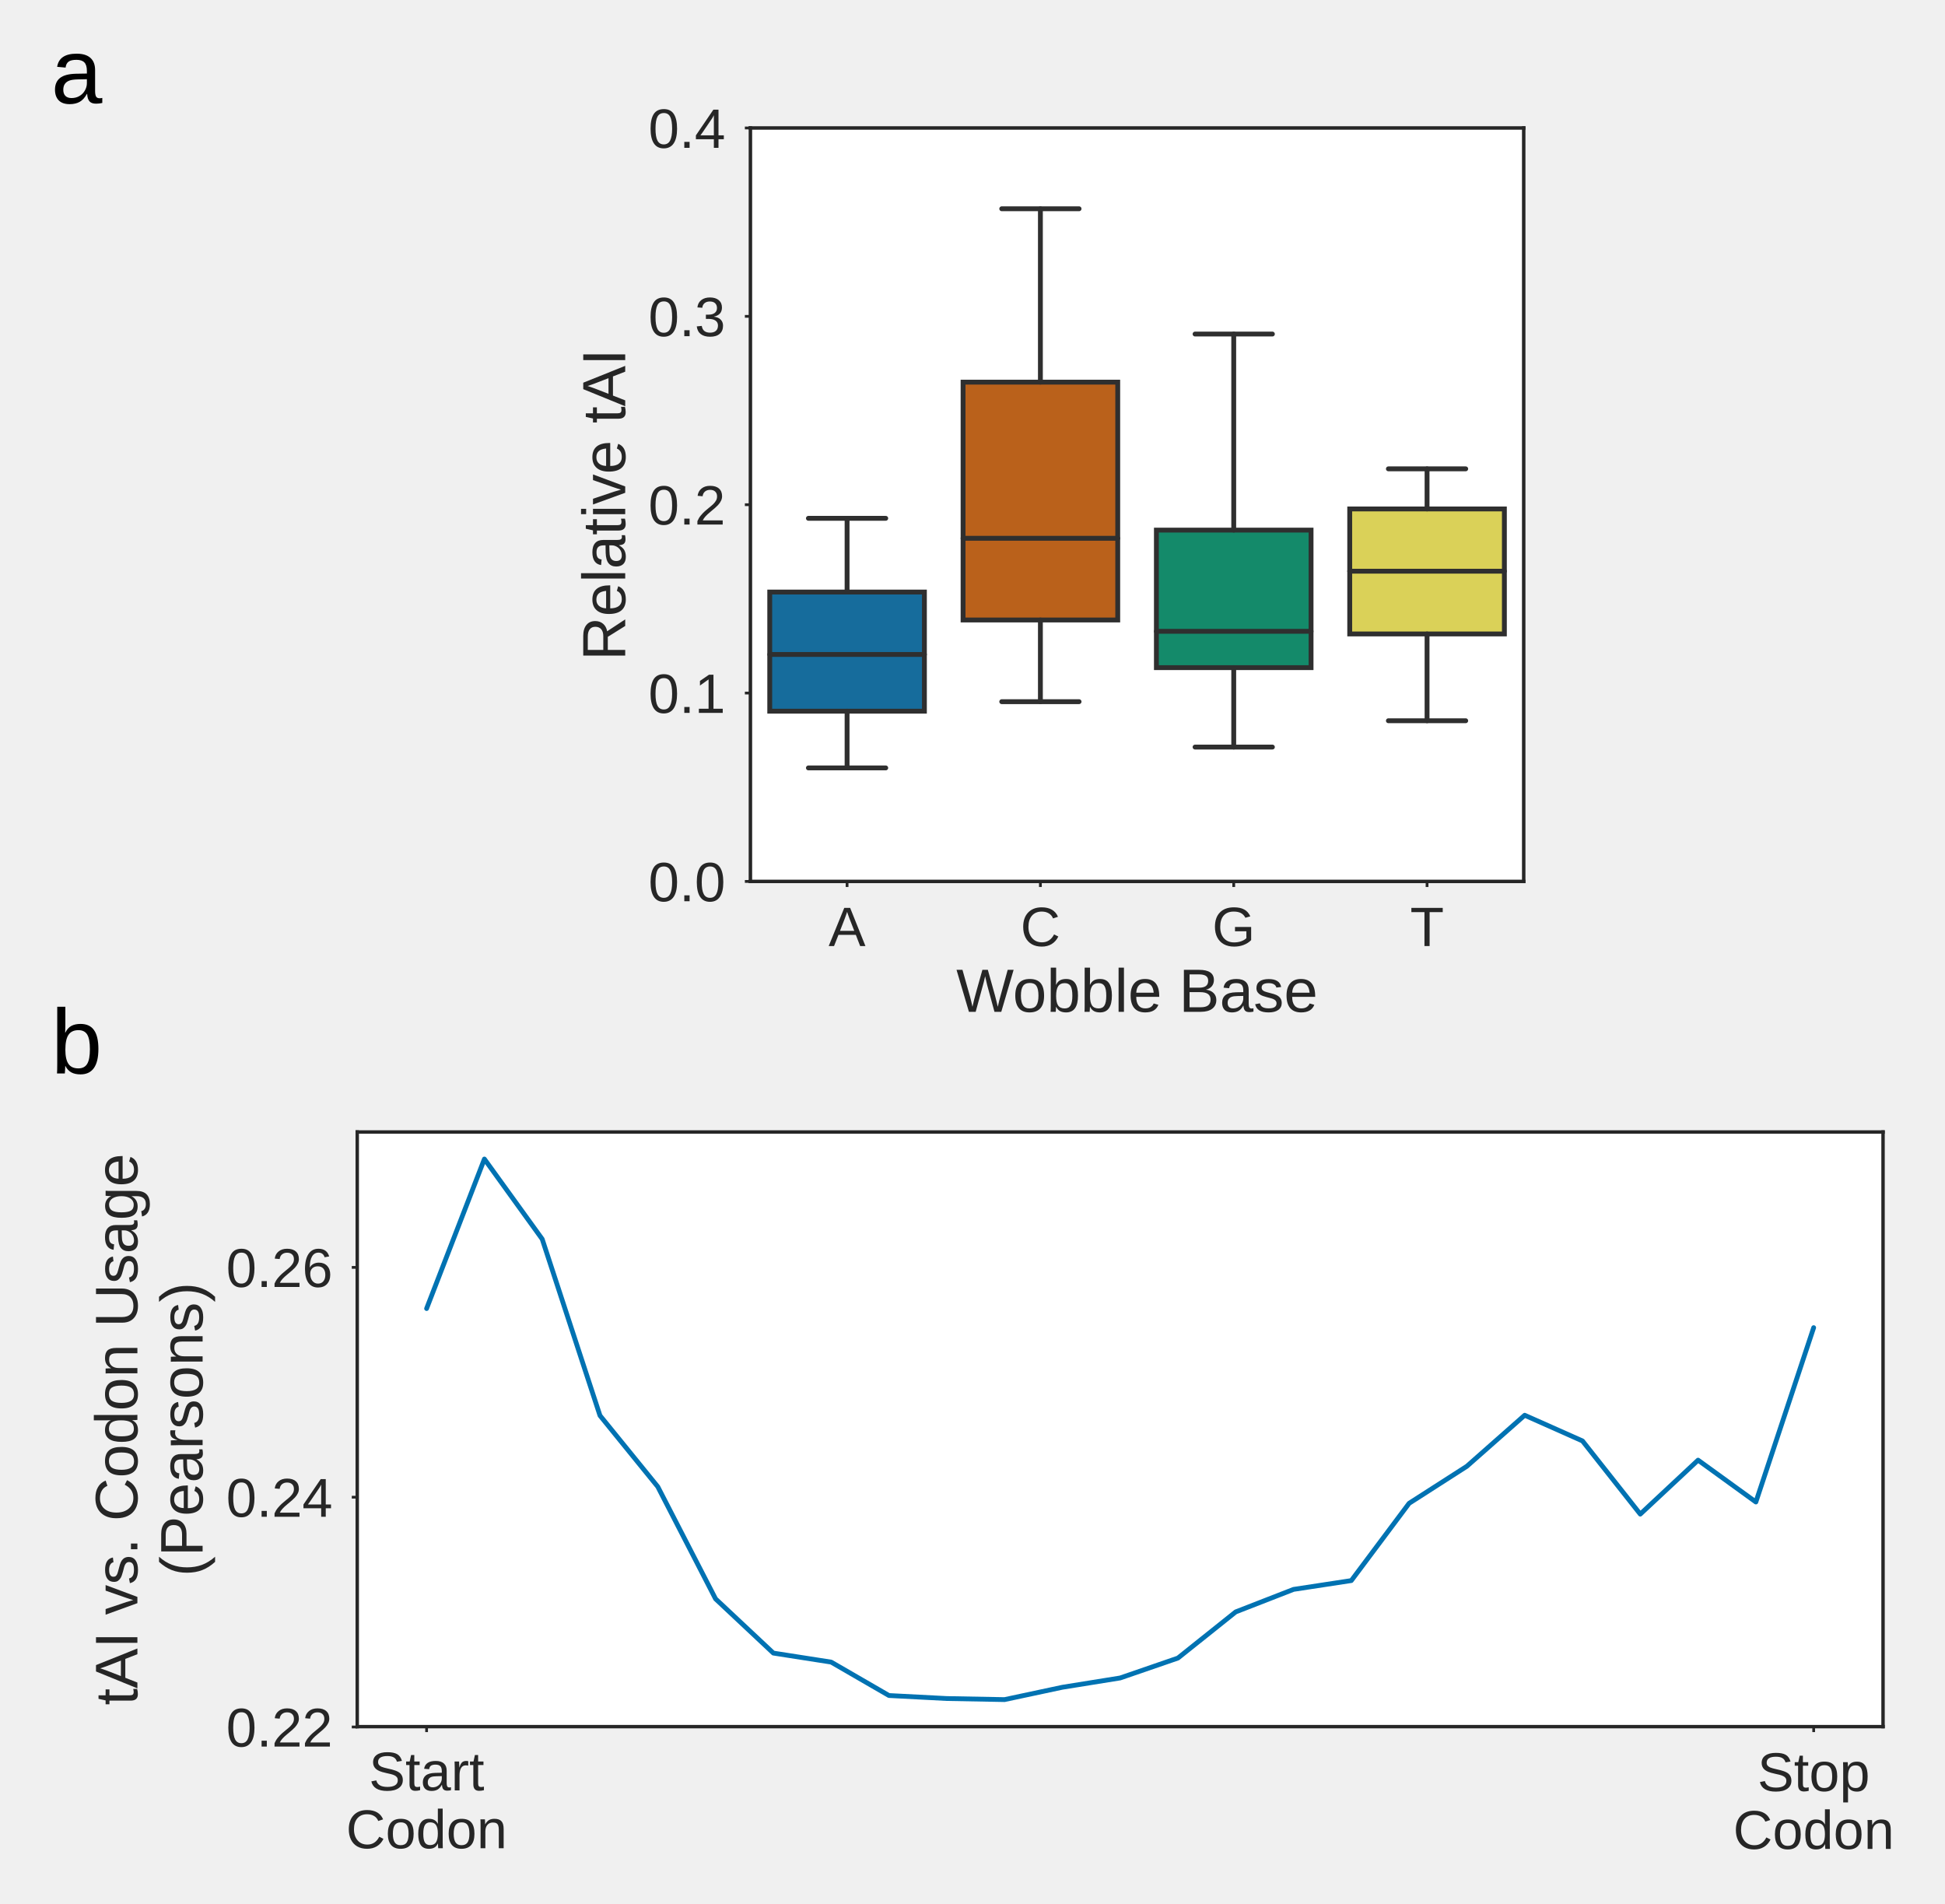
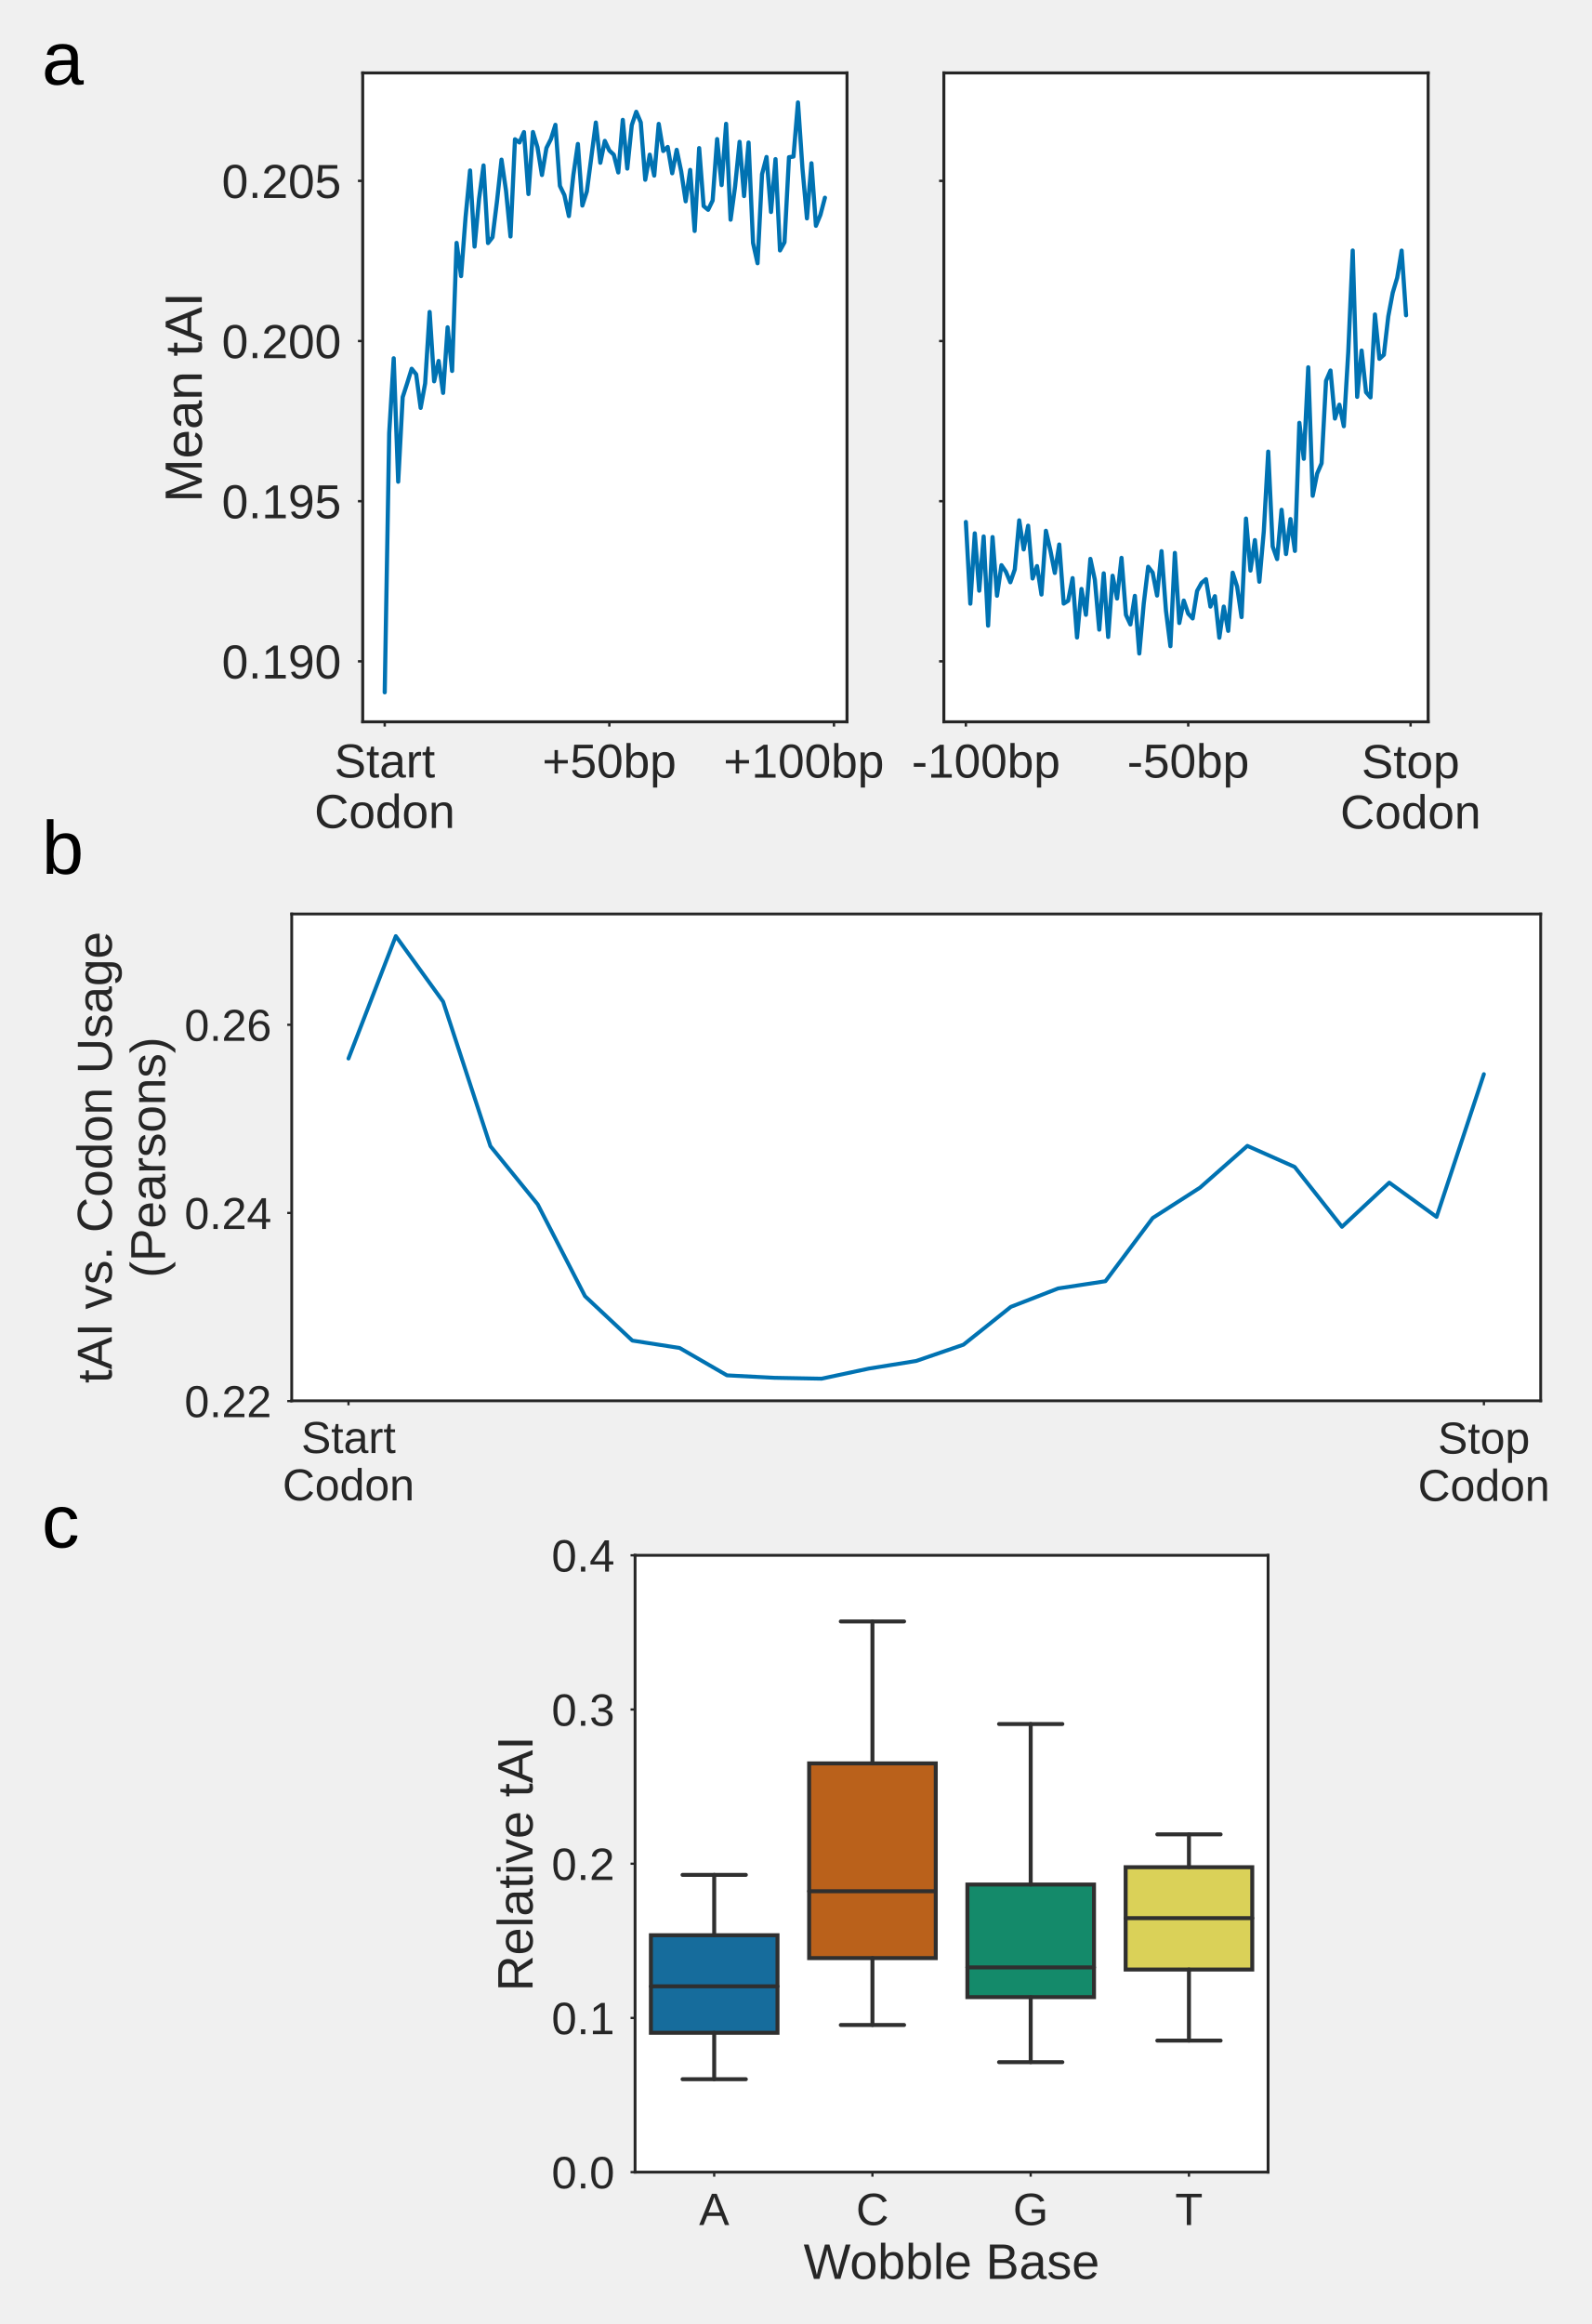
- <svg xmlns="http://www.w3.org/2000/svg" xmlns:xlink="http://www.w3.org/1999/xlink" width="178.803mm" height="175.01mm" viewBox="0 0 633.554 620.115" id="svg2" version="1.1">
+ <svg xmlns="http://www.w3.org/2000/svg" xmlns:xlink="http://www.w3.org/1999/xlink" width="178.723mm" height="260.932mm" viewBox="0 0 633.272 924.562" id="svg2" version="1.1">
  <defs id="defs4" style="stroke-linecap:butt;stroke-linejoin:round">
    <style id="style4484" type="text/css">
*{stroke-linecap:butt;stroke-linejoin:round;}
  </style>
    <style id="style4642" type="text/css">
*{stroke-linecap:butt;stroke-linejoin:round;}
  </style>
+     <style id="style5395" type="text/css">
+ *{stroke-linecap:butt;stroke-linejoin:round;}
+   </style>
  </defs>
  <g id="layer1" transform="translate(-38.63482,-28.32047)">
-     <g id="figure_1" transform="matrix(0.890691,0,0,0.890691,74.83899,366.2222)" style="stroke-linecap:butt;stroke-linejoin:round">
+     <g id="figure_1" transform="matrix(0.890691,0,0,0.890691,74.55685,361.1501)" style="stroke-linecap:butt;stroke-linejoin:round">
      <g id="axes_1" style="stroke-linecap:butt;stroke-linejoin:round">
        <g id="patch_2" style="stroke-linecap:butt;stroke-linejoin:round">
          <path id="path4492" style="fill:#ffffff;stroke-linecap:butt;stroke-linejoin:round" d="m 90,252 558,0 0,-217.44 -558,0 z" />
        </g>
        <g id="matplotlib.axis_1" style="stroke-linecap:butt;stroke-linejoin:round">
          <g id="xtick_1" style="stroke-linecap:butt;stroke-linejoin:round">
            <g id="line2d_1" style="stroke-linecap:butt;stroke-linejoin:round">
              <defs id="defs4497">
                <path style="stroke:#262626;stroke-linecap:butt;stroke-linejoin:round" id="m79a9be5ca8" d="M 0,0 0,2" />
              </defs>
              <g id="g4500" style="stroke-linecap:butt;stroke-linejoin:round">
                <use id="use4502" y="252" xlink:href="#m79a9be5ca8" x="115.364" style="fill:#262626;stroke:#262626;stroke-linecap:butt;stroke-linejoin:round" width="100%" height="100%" />
              </g>
            </g>
            <g id="text_1" style="stroke-linecap:butt;stroke-linejoin:round">
              <text id="text4505" transform="translate(94.24645,275.3156)" style="font-style:normal;font-weight:normal;font-size:20px;font-family:Arial;fill:#262626;stroke-linecap:butt;stroke-linejoin:round">Start</text>
              <text id="text4507" transform="translate(85.89801,296.4694)" style="font-style:normal;font-weight:normal;font-size:20px;font-family:Arial;fill:#262626;stroke-linecap:butt;stroke-linejoin:round">Codon</text>
            </g>
          </g>
          <g id="xtick_2" style="stroke-linecap:butt;stroke-linejoin:round">
            <g id="line2d_2" style="stroke-linecap:butt;stroke-linejoin:round">
              <g id="g4511" style="stroke-linecap:butt;stroke-linejoin:round">
                <use id="use4513" y="252" xlink:href="#m79a9be5ca8" x="622.636" style="fill:#262626;stroke:#262626;stroke-linecap:butt;stroke-linejoin:round" width="100%" height="100%" />
              </g>
            </g>
            <g id="text_2" style="stroke-linecap:butt;stroke-linejoin:round">
              <text id="text4516" transform="translate(602.0661,275.5594)" style="font-style:normal;font-weight:normal;font-size:20px;font-family:Arial;fill:#262626;stroke-linecap:butt;stroke-linejoin:round">Stop</text>
              <text id="text4518" transform="translate(593.1707,296.7131)" style="font-style:normal;font-weight:normal;font-size:20px;font-family:Arial;fill:#262626;stroke-linecap:butt;stroke-linejoin:round">Codon</text>
            </g>
          </g>
        </g>
        <g id="matplotlib.axis_2" style="stroke-linecap:butt;stroke-linejoin:round">
          <g id="ytick_1" style="stroke-linecap:butt;stroke-linejoin:round">
            <g id="line2d_3" style="stroke-linecap:butt;stroke-linejoin:round">
              <defs id="defs4523">
                <path style="stroke:#262626;stroke-linecap:butt;stroke-linejoin:round" id="m3a2332550d" d="M 0,0 -2,0" />
              </defs>
              <g id="g4526" style="stroke-linecap:butt;stroke-linejoin:round">
                <use id="use4528" y="252.132" xlink:href="#m3a2332550d" x="90" style="fill:#262626;stroke:#262626;stroke-linecap:butt;stroke-linejoin:round" width="100%" height="100%" />
              </g>
            </g>
            <g id="text_3" style="stroke-linecap:butt;stroke-linejoin:round">
              <text id="text4531" y="259.29" x="81" style="font-style:normal;font-weight:normal;font-size:20px;font-family:Arial;text-anchor:end;fill:#262626;stroke-linecap:butt;stroke-linejoin:round">0.22</text>
            </g>
          </g>
          <g id="ytick_2" style="stroke-linecap:butt;stroke-linejoin:round">
            <g id="line2d_4" style="stroke-linecap:butt;stroke-linejoin:round">
              <g id="g4535" style="stroke-linecap:butt;stroke-linejoin:round">
                <use id="use4537" y="168.098" xlink:href="#m3a2332550d" x="90" style="fill:#262626;stroke:#262626;stroke-linecap:butt;stroke-linejoin:round" width="100%" height="100%" />
              </g>
            </g>
            <g id="text_4" style="stroke-linecap:butt;stroke-linejoin:round">
              <text id="text4540" y="175.256" x="81" style="font-style:normal;font-weight:normal;font-size:20px;font-family:Arial;text-anchor:end;fill:#262626;stroke-linecap:butt;stroke-linejoin:round">0.24</text>
            </g>
          </g>
          <g id="ytick_3" style="stroke-linecap:butt;stroke-linejoin:round">
            <g id="line2d_5" style="stroke-linecap:butt;stroke-linejoin:round">
              <g id="g4544" style="stroke-linecap:butt;stroke-linejoin:round">
                <use id="use4546" y="84.064" xlink:href="#m3a2332550d" x="90" style="fill:#262626;stroke:#262626;stroke-linecap:butt;stroke-linejoin:round" width="100%" height="100%" />
              </g>
            </g>
            <g id="text_5" style="stroke-linecap:butt;stroke-linejoin:round">
              <text id="text4549" y="91.222" x="81" style="font-style:normal;font-weight:normal;font-size:20px;font-family:Arial;text-anchor:end;fill:#262626;stroke-linecap:butt;stroke-linejoin:round">0.26</text>
            </g>
          </g>
          <g id="text_6" style="stroke-linecap:butt;stroke-linejoin:round">
            <text id="text4552" transform="matrix(0,-1,1,0,9.599125,244.1603)" style="font-style:normal;font-weight:normal;font-size:22px;font-family:Arial;fill:#262626;stroke-linecap:butt;stroke-linejoin:round">tAI vs. Codon Usage</text>
            <text id="text4554" transform="matrix(0,-1,1,0,33.44781,197.0734)" style="font-style:normal;font-weight:normal;font-size:22px;font-family:Arial;fill:#262626;stroke-linecap:butt;stroke-linejoin:round">(Pearsons)</text>
          </g>
        </g>
        <g id="line2d_6" style="stroke-linecap:butt;stroke-linejoin:round">
          <path id="path4557" style="fill:none;stroke:#0072b2;stroke-width:1.75;stroke-linecap:round;stroke-linejoin:round" d="M 115.364,99.116 136.5,44.444 l 21.136,29.268 21.136,64.541 21.136,26.015 21.136,41.016 21.136,19.823 21.136,3.294 21.136,12.223 21.136,1.098 21.136,0.394 21.136,-4.511 21.136,-3.399 21.136,-7.278 21.136,-16.883 21.136,-8.231 21.136,-3.221 21.136,-28.249 21.136,-13.56 21.136,-18.651 21.136,9.4 21.136,26.76 21.136,-19.738 21.136,15.306 21.136,-63.758" clip-path="url(#pa6d41ad69f)" />
        </g>
        <g id="patch_3" style="stroke-linecap:butt;stroke-linejoin:round">
          <path id="path4560" style="fill:none;stroke:#262626;stroke-width:1.25;stroke-linecap:square;stroke-linejoin:miter" d="M 90,252 90,34.56" />
        </g>
        <g id="patch_4" style="stroke-linecap:butt;stroke-linejoin:round">
          <path id="path4563" style="fill:none;stroke:#262626;stroke-width:1.25;stroke-linecap:square;stroke-linejoin:miter" d="M 648,252 648,34.56" />
        </g>
        <g id="patch_5" style="stroke-linecap:butt;stroke-linejoin:round">
          <path id="path4566" style="fill:none;stroke:#262626;stroke-width:1.25;stroke-linecap:square;stroke-linejoin:miter" d="m 90,252 558,0" />
        </g>
        <g id="patch_6" style="stroke-linecap:butt;stroke-linejoin:round">
          <path id="path4569" style="fill:none;stroke:#262626;stroke-width:1.25;stroke-linecap:square;stroke-linejoin:miter" d="m 90,34.56 558,0" />
        </g>
      </g>
    </g>
-     <g id="figure_1-3" transform="matrix(0.9028411,0,0,0.9028411,229.1777,-7.320906)" style="stroke-linecap:butt;stroke-linejoin:round">
+     <g id="figure_1-3" transform="matrix(0.9028411,0,0,0.9028411,237.4599,569.7512)" style="stroke-linecap:butt;stroke-linejoin:round">
      <g id="axes_1-7" style="stroke-linecap:butt;stroke-linejoin:round" transform="translate(14.69197,42.44347)">
        <g id="patch_2-5" style="stroke-linecap:butt;stroke-linejoin:round">
          <path id="path4650" style="fill:#ffffff;stroke-linecap:butt;stroke-linejoin:round" d="m 45,315 279,0 0,-271.8 -279,0 z" />
        </g>
        <g id="matplotlib.axis_1-3" style="stroke-linecap:butt;stroke-linejoin:round">
          <g id="xtick_1-5" style="stroke-linecap:butt;stroke-linejoin:round">
            <g id="line2d_1-6" style="stroke-linecap:butt;stroke-linejoin:round">
              <defs id="defs4655">
                <path style="stroke:#262626;stroke-linecap:butt;stroke-linejoin:round" id="m2d6aaffcfc" d="M 0,0 0,2" />
              </defs>
              <g id="g4658" style="stroke-linecap:butt;stroke-linejoin:round">
                <use id="use4660" y="315" xlink:href="#m2d6aaffcfc" x="79.875" style="fill:#262626;stroke:#262626;stroke-linecap:butt;stroke-linejoin:round" width="100%" height="100%" />
              </g>
            </g>
            <g id="text_1-2" style="stroke-linecap:butt;stroke-linejoin:round">
              <text id="text4663" y="338.316" x="79.875" style="font-style:normal;font-weight:normal;font-size:20px;font-family:Arial;text-anchor:middle;fill:#262626;stroke-linecap:butt;stroke-linejoin:round">A</text>
            </g>
          </g>
          <g id="xtick_2-9" style="stroke-linecap:butt;stroke-linejoin:round">
            <g id="line2d_2-1" style="stroke-linecap:butt;stroke-linejoin:round">
              <g id="g4667" style="stroke-linecap:butt;stroke-linejoin:round">
                <use id="use4669" y="315" xlink:href="#m2d6aaffcfc" x="149.625" style="fill:#262626;stroke:#262626;stroke-linecap:butt;stroke-linejoin:round" width="100%" height="100%" />
              </g>
            </g>
            <g id="text_2-2" style="stroke-linecap:butt;stroke-linejoin:round">
              <text id="text4672" y="338.316" x="149.625" style="font-style:normal;font-weight:normal;font-size:20px;font-family:Arial;text-anchor:middle;fill:#262626;stroke-linecap:butt;stroke-linejoin:round">C</text>
            </g>
          </g>
          <g id="xtick_3" style="stroke-linecap:butt;stroke-linejoin:round">
            <g id="line2d_3-7" style="stroke-linecap:butt;stroke-linejoin:round">
              <g id="g4676" style="stroke-linecap:butt;stroke-linejoin:round">
                <use id="use4678" y="315" xlink:href="#m2d6aaffcfc" x="219.375" style="fill:#262626;stroke:#262626;stroke-linecap:butt;stroke-linejoin:round" width="100%" height="100%" />
              </g>
            </g>
            <g id="text_3-0" style="stroke-linecap:butt;stroke-linejoin:round">
              <text id="text4681" y="338.316" x="219.375" style="font-style:normal;font-weight:normal;font-size:20px;font-family:Arial;text-anchor:middle;fill:#262626;stroke-linecap:butt;stroke-linejoin:round">G</text>
            </g>
          </g>
          <g id="xtick_4" style="stroke-linecap:butt;stroke-linejoin:round">
            <g id="line2d_4-9" style="stroke-linecap:butt;stroke-linejoin:round">
              <g id="g4685" style="stroke-linecap:butt;stroke-linejoin:round">
                <use id="use4687" y="315" xlink:href="#m2d6aaffcfc" x="289.125" style="fill:#262626;stroke:#262626;stroke-linecap:butt;stroke-linejoin:round" width="100%" height="100%" />
              </g>
            </g>
            <g id="text_4-3" style="stroke-linecap:butt;stroke-linejoin:round">
              <text id="text4690" y="338.316" x="289.125" style="font-style:normal;font-weight:normal;font-size:20px;font-family:Arial;text-anchor:middle;fill:#262626;stroke-linecap:butt;stroke-linejoin:round">T</text>
            </g>
          </g>
          <g id="text_5-6" style="stroke-linecap:butt;stroke-linejoin:round">
            <text id="text4693" y="362.038" x="184.5" style="font-style:normal;font-weight:normal;font-size:22px;font-family:Arial;text-anchor:middle;fill:#262626;stroke-linecap:butt;stroke-linejoin:round">Wobble Base</text>
          </g>
        </g>
        <g id="matplotlib.axis_2-0" style="stroke-linecap:butt;stroke-linejoin:round">
          <g id="ytick_1-6" style="stroke-linecap:butt;stroke-linejoin:round">
            <g id="line2d_5-2" style="stroke-linecap:butt;stroke-linejoin:round">
              <defs id="defs4698">
                <path style="stroke:#262626;stroke-linecap:butt;stroke-linejoin:round" id="mcfcd27f05d" d="M 0,0 -2,0" />
              </defs>
              <g id="g4701" style="stroke-linecap:butt;stroke-linejoin:round">
                <use id="use4703" y="315" xlink:href="#mcfcd27f05d" x="45" style="fill:#262626;stroke:#262626;stroke-linecap:butt;stroke-linejoin:round" width="100%" height="100%" />
              </g>
            </g>
            <g id="text_6-6" style="stroke-linecap:butt;stroke-linejoin:round">
              <text id="text4706" y="322.158" x="36" style="font-style:normal;font-weight:normal;font-size:20px;font-family:Arial;text-anchor:end;fill:#262626;stroke-linecap:butt;stroke-linejoin:round">0.0</text>
            </g>
          </g>
          <g id="ytick_2-1" style="stroke-linecap:butt;stroke-linejoin:round">
            <g id="line2d_6-8" style="stroke-linecap:butt;stroke-linejoin:round">
              <g id="g4710" style="stroke-linecap:butt;stroke-linejoin:round">
                <use id="use4712" y="247.05" xlink:href="#mcfcd27f05d" x="45" style="fill:#262626;stroke:#262626;stroke-linecap:butt;stroke-linejoin:round" width="100%" height="100%" />
              </g>
            </g>
            <g id="text_7" style="stroke-linecap:butt;stroke-linejoin:round">
              <text id="text4715" y="254.208" x="36" style="font-style:normal;font-weight:normal;font-size:20px;font-family:Arial;text-anchor:end;fill:#262626;stroke-linecap:butt;stroke-linejoin:round">0.1</text>
            </g>
          </g>
          <g id="ytick_3-7" style="stroke-linecap:butt;stroke-linejoin:round">
            <g id="line2d_7" style="stroke-linecap:butt;stroke-linejoin:round">
              <g id="g4719" style="stroke-linecap:butt;stroke-linejoin:round">
                <use id="use4721" y="179.1" xlink:href="#mcfcd27f05d" x="45" style="fill:#262626;stroke:#262626;stroke-linecap:butt;stroke-linejoin:round" width="100%" height="100%" />
              </g>
            </g>
            <g id="text_8" style="stroke-linecap:butt;stroke-linejoin:round">
              <text id="text4724" y="186.258" x="36" style="font-style:normal;font-weight:normal;font-size:20px;font-family:Arial;text-anchor:end;fill:#262626;stroke-linecap:butt;stroke-linejoin:round">0.2</text>
            </g>
          </g>
          <g id="ytick_4" style="stroke-linecap:butt;stroke-linejoin:round">
            <g id="line2d_8" style="stroke-linecap:butt;stroke-linejoin:round">
              <g id="g4728" style="stroke-linecap:butt;stroke-linejoin:round">
                <use id="use4730" y="111.15" xlink:href="#mcfcd27f05d" x="45" style="fill:#262626;stroke:#262626;stroke-linecap:butt;stroke-linejoin:round" width="100%" height="100%" />
              </g>
            </g>
            <g id="text_9" style="stroke-linecap:butt;stroke-linejoin:round">
              <text id="text4733" y="118.308" x="36" style="font-style:normal;font-weight:normal;font-size:20px;font-family:Arial;text-anchor:end;fill:#262626;stroke-linecap:butt;stroke-linejoin:round">0.3</text>
            </g>
          </g>
          <g id="ytick_5" style="stroke-linecap:butt;stroke-linejoin:round">
            <g id="line2d_9" style="stroke-linecap:butt;stroke-linejoin:round">
              <g id="g4737" style="stroke-linecap:butt;stroke-linejoin:round">
                <use id="use4739" y="43.2" xlink:href="#mcfcd27f05d" x="45" style="fill:#262626;stroke:#262626;stroke-linecap:butt;stroke-linejoin:round" width="100%" height="100%" />
              </g>
            </g>
            <g id="text_10" style="stroke-linecap:butt;stroke-linejoin:round">
              <text id="text4742" y="50.358" x="36" style="font-style:normal;font-weight:normal;font-size:20px;font-family:Arial;text-anchor:end;fill:#262626;stroke-linecap:butt;stroke-linejoin:round">0.4</text>
            </g>
          </g>
          <g id="text_11" style="stroke-linecap:butt;stroke-linejoin:round">
            <text id="text4745" y="179.1" x="-0.172" transform="matrix(0,-1,1,0,-179.2725,178.9275)" style="font-style:normal;font-weight:normal;font-size:22px;font-family:Arial;text-anchor:middle;fill:#262626;stroke-linecap:butt;stroke-linejoin:round">Relative tAI</text>
          </g>
        </g>
        <g id="patch_3-9" style="stroke-linecap:butt;stroke-linejoin:round">
          <path id="path4748" style="fill:#166c9c;stroke:#2f2f2f;stroke-width:1.75;stroke-linecap:butt;stroke-linejoin:miter" d="m 51.975,253.588 55.8,0 0,-42.977 -55.8,0 0,42.977 z" clip-path="url(#p003e8df02f)" />
        </g>
        <g id="patch_4-2" style="stroke-linecap:butt;stroke-linejoin:round">
          <path id="path4751" style="fill:#ba611b;stroke:#2f2f2f;stroke-width:1.75;stroke-linecap:butt;stroke-linejoin:miter" d="m 121.725,220.689 55.8,0 0,-85.797 -55.8,0 0,85.797 z" clip-path="url(#p003e8df02f)" />
        </g>
        <g id="patch_5-0" style="stroke-linecap:butt;stroke-linejoin:round">
          <path id="path4754" style="fill:#148a6a;stroke:#2f2f2f;stroke-width:1.75;stroke-linecap:butt;stroke-linejoin:miter" d="m 191.475,237.881 55.8,0 0,-49.612 -55.8,0 0,49.612 z" clip-path="url(#p003e8df02f)" />
        </g>
        <g id="patch_6-2" style="stroke-linecap:butt;stroke-linejoin:round">
          <path id="path4757" style="fill:#dad158;stroke:#2f2f2f;stroke-width:1.75;stroke-linecap:butt;stroke-linejoin:miter" d="m 261.225,225.724 55.8,0 0,-45.089 -55.8,0 0,45.089 z" clip-path="url(#p003e8df02f)" />
        </g>
        <g id="line2d_10" style="stroke-linecap:butt;stroke-linejoin:round">
          <path id="path4760" style="fill:none;stroke:#2f2f2f;stroke-width:1.75;stroke-linecap:round;stroke-linejoin:round" d="m 79.875,253.588 0,20.464" clip-path="url(#p003e8df02f)" />
        </g>
        <g id="line2d_11" style="stroke-linecap:butt;stroke-linejoin:round">
          <path id="path4763" style="fill:none;stroke:#2f2f2f;stroke-width:1.75;stroke-linecap:round;stroke-linejoin:round" d="m 79.875,210.611 0,-26.599" clip-path="url(#p003e8df02f)" />
        </g>
        <g id="line2d_12" style="stroke-linecap:butt;stroke-linejoin:round">
          <path id="path4766" style="fill:none;stroke:#2f2f2f;stroke-width:1.75;stroke-linecap:round;stroke-linejoin:round" d="m 65.925,274.052 27.9,0" clip-path="url(#p003e8df02f)" />
        </g>
        <g id="line2d_13" style="stroke-linecap:butt;stroke-linejoin:round">
          <path id="path4769" style="fill:none;stroke:#2f2f2f;stroke-width:1.75;stroke-linecap:round;stroke-linejoin:round" d="m 65.925,184.012 27.9,0" clip-path="url(#p003e8df02f)" />
        </g>
        <g id="line2d_14" style="stroke-linecap:butt;stroke-linejoin:round" />
        <g id="line2d_15" style="stroke-linecap:butt;stroke-linejoin:round">
          <path id="path4773" style="fill:none;stroke:#2f2f2f;stroke-width:1.75;stroke-linecap:round;stroke-linejoin:round" d="m 149.625,220.689 0,29.472" clip-path="url(#p003e8df02f)" />
        </g>
        <g id="line2d_16" style="stroke-linecap:butt;stroke-linejoin:round">
          <path id="path4776" style="fill:none;stroke:#2f2f2f;stroke-width:1.75;stroke-linecap:round;stroke-linejoin:round" d="m 149.625,134.892 0,-62.547" clip-path="url(#p003e8df02f)" />
        </g>
        <g id="line2d_17" style="stroke-linecap:butt;stroke-linejoin:round">
          <path id="path4779" style="fill:none;stroke:#2f2f2f;stroke-width:1.75;stroke-linecap:round;stroke-linejoin:round" d="m 135.675,250.161 27.9,0" clip-path="url(#p003e8df02f)" />
        </g>
        <g id="line2d_18" style="stroke-linecap:butt;stroke-linejoin:round">
          <path id="path4782" style="fill:none;stroke:#2f2f2f;stroke-width:1.75;stroke-linecap:round;stroke-linejoin:round" d="m 135.675,72.345 27.9,0" clip-path="url(#p003e8df02f)" />
        </g>
        <g id="line2d_19" style="stroke-linecap:butt;stroke-linejoin:round" />
        <g id="line2d_20" style="stroke-linecap:butt;stroke-linejoin:round">
          <path id="path4786" style="fill:none;stroke:#2f2f2f;stroke-width:1.75;stroke-linecap:round;stroke-linejoin:round" d="m 219.375,237.881 0,28.654" clip-path="url(#p003e8df02f)" />
        </g>
        <g id="line2d_21" style="stroke-linecap:butt;stroke-linejoin:round">
          <path id="path4789" style="fill:none;stroke:#2f2f2f;stroke-width:1.75;stroke-linecap:round;stroke-linejoin:round" d="m 219.375,188.269 0,-70.734" clip-path="url(#p003e8df02f)" />
        </g>
        <g id="line2d_22" style="stroke-linecap:butt;stroke-linejoin:round">
          <path id="path4792" style="fill:none;stroke:#2f2f2f;stroke-width:1.75;stroke-linecap:round;stroke-linejoin:round" d="m 205.425,266.534 27.9,0" clip-path="url(#p003e8df02f)" />
        </g>
        <g id="line2d_23" style="stroke-linecap:butt;stroke-linejoin:round">
          <path id="path4795" style="fill:none;stroke:#2f2f2f;stroke-width:1.75;stroke-linecap:round;stroke-linejoin:round" d="m 205.425,117.536 27.9,0" clip-path="url(#p003e8df02f)" />
        </g>
        <g id="line2d_24" style="stroke-linecap:butt;stroke-linejoin:round" />
        <g id="line2d_25" style="stroke-linecap:butt;stroke-linejoin:round">
          <path id="path4799" style="fill:none;stroke:#2f2f2f;stroke-width:1.75;stroke-linecap:round;stroke-linejoin:round" d="m 289.125,225.724 0,31.314" clip-path="url(#p003e8df02f)" />
        </g>
        <g id="line2d_26" style="stroke-linecap:butt;stroke-linejoin:round">
          <path id="path4802" style="fill:none;stroke:#2f2f2f;stroke-width:1.75;stroke-linecap:round;stroke-linejoin:round" d="m 289.125,180.635 0,-14.47" clip-path="url(#p003e8df02f)" />
        </g>
        <g id="line2d_27" style="stroke-linecap:butt;stroke-linejoin:round">
          <path id="path4805" style="fill:none;stroke:#2f2f2f;stroke-width:1.75;stroke-linecap:round;stroke-linejoin:round" d="m 275.175,257.038 27.9,0" clip-path="url(#p003e8df02f)" />
        </g>
        <g id="line2d_28" style="stroke-linecap:butt;stroke-linejoin:round">
          <path id="path4808" style="fill:none;stroke:#2f2f2f;stroke-width:1.75;stroke-linecap:round;stroke-linejoin:round" d="m 275.175,166.165 27.9,0" clip-path="url(#p003e8df02f)" />
        </g>
        <g id="line2d_29" style="stroke-linecap:butt;stroke-linejoin:round" />
        <g id="line2d_30" style="stroke-linecap:butt;stroke-linejoin:round">
          <path id="path4812" style="fill:none;stroke:#2f2f2f;stroke-width:1.75;stroke-linecap:round;stroke-linejoin:round" d="m 51.975,233.126 55.8,0" clip-path="url(#p003e8df02f)" />
        </g>
        <g id="line2d_31" style="stroke-linecap:butt;stroke-linejoin:round">
          <path id="path4815" style="fill:none;stroke:#2f2f2f;stroke-width:1.75;stroke-linecap:round;stroke-linejoin:round" d="m 121.725,191.216 55.8,0" clip-path="url(#p003e8df02f)" />
        </g>
        <g id="line2d_32" style="stroke-linecap:butt;stroke-linejoin:round">
          <path id="path4818" style="fill:none;stroke:#2f2f2f;stroke-width:1.75;stroke-linecap:round;stroke-linejoin:round" d="m 191.475,224.782 55.8,0" clip-path="url(#p003e8df02f)" />
        </g>
        <g id="line2d_33" style="stroke-linecap:butt;stroke-linejoin:round">
          <path id="path4821" style="fill:none;stroke:#2f2f2f;stroke-width:1.75;stroke-linecap:round;stroke-linejoin:round" d="m 261.225,203.087 55.8,0" clip-path="url(#p003e8df02f)" />
        </g>
        <g id="patch_7" style="stroke-linecap:butt;stroke-linejoin:round">
          <path id="path4824" style="fill:none;stroke:#262626;stroke-width:1.25;stroke-linecap:square;stroke-linejoin:miter" d="M 45,315 45,43.2" />
        </g>
        <g id="patch_8" style="stroke-linecap:butt;stroke-linejoin:round">
          <path id="path4827" style="fill:none;stroke:#262626;stroke-width:1.25;stroke-linecap:square;stroke-linejoin:miter" d="M 324,315 324,43.2" />
        </g>
        <g id="patch_9" style="stroke-linecap:butt;stroke-linejoin:round">
          <path id="path4830" style="fill:none;stroke:#262626;stroke-width:1.25;stroke-linecap:square;stroke-linejoin:miter" d="m 45,315 279,0" />
        </g>
        <g id="patch_10" style="stroke-linecap:butt;stroke-linejoin:round">
          <path id="path4833" style="fill:none;stroke:#262626;stroke-width:1.25;stroke-linecap:square;stroke-linejoin:miter" d="m 45,43.2 279,0" />
        </g>
      </g>
    </g>
    <text xml:space="preserve" style="font-style:normal;font-variant:normal;font-weight:normal;font-stretch:normal;font-size:30px;line-height:125%;font-family:Arial;-inkscape-font-specification:'Arial, Normal';text-align:start;letter-spacing:0px;word-spacing:0px;writing-mode:lr-tb;text-anchor:start;fill:#000000;fill-opacity:1;stroke:none;stroke-width:1px;stroke-linecap:butt;stroke-linejoin:miter;stroke-opacity:1" x="55.267" y="61.945" id="text4975">
      <tspan id="tspan4977" style="stroke-linecap:butt;stroke-linejoin:round" x="55.267" y="61.945">a</tspan>
    </text>
-     <text id="text4979" y="377.945" x="55.267" style="font-style:normal;font-variant:normal;font-weight:normal;font-stretch:normal;font-size:30px;line-height:125%;font-family:Arial;-inkscape-font-specification:'Arial, Normal';text-align:start;letter-spacing:0px;word-spacing:0px;writing-mode:lr-tb;text-anchor:start;fill:#000000;fill-opacity:1;stroke:none;stroke-width:1px;stroke-linecap:butt;stroke-linejoin:miter;stroke-opacity:1" xml:space="preserve">
-       <tspan y="377.945" x="55.267" style="stroke-linecap:butt;stroke-linejoin:round" id="tspan4981">b</tspan>
+     <text xml:space="preserve" style="font-style:normal;font-variant:normal;font-weight:normal;font-stretch:normal;font-size:30px;line-height:125%;font-family:Arial;-inkscape-font-specification:'Arial, Normal';text-align:start;letter-spacing:0px;word-spacing:0px;writing-mode:lr-tb;text-anchor:start;fill:#000000;fill-opacity:1;stroke:none;stroke-width:1px;stroke-linecap:butt;stroke-linejoin:miter;stroke-opacity:1" x="55.267" y="643.945" id="text5158">
+       <tspan id="tspan5160" style="stroke-linecap:butt;stroke-linejoin:round" x="55.267" y="643.945">c</tspan>
+     </text>
+     <g id="figure_1-37" transform="matrix(1.25,0,0,1.25,-14.24579,36.56389)" style="stroke-linecap:butt;stroke-linejoin:round">
+       <g id="axes_2" style="stroke-linecap:butt;stroke-linejoin:round">
+         <g id="g5833" transform="matrix(0.7598171,0,0,0.7598171,103.0637,-16.21049)" style="stroke-linecap:butt;stroke-linejoin:round">
+           <g style="stroke-linecap:butt;stroke-linejoin:round" id="patch_7-4">
+             <g id="g5764" style="stroke-linecap:butt;stroke-linejoin:round">
+               <g id="axes_1-5" style="stroke-linecap:butt;stroke-linejoin:round">
+                 <g id="patch_2-9" style="stroke-linecap:butt;stroke-linejoin:round">
+                   <path id="path5403" style="fill:#ffffff;stroke-linecap:butt;stroke-linejoin:round" d="m 72,315 202.909,0 0,-271.8 L 72,43.2 Z" />
+                 </g>
+                 <g id="matplotlib.axis_1-2" style="stroke-linecap:butt;stroke-linejoin:round">
+                   <g id="xtick_1-2" style="stroke-linecap:butt;stroke-linejoin:round">
+                     <g id="line2d_1-8" style="stroke-linecap:butt;stroke-linejoin:round">
+                       <defs id="defs5408">
+                         <path style="stroke:#262626;stroke-linecap:butt;stroke-linejoin:round" id="m444b524c7a" d="M 0,0 0,2" />
+                       </defs>
+                       <g id="g5411" style="stroke-linecap:butt;stroke-linejoin:round">
+                         <use id="use5413" y="315" xlink:href="#m444b524c7a" x="81.223" style="fill:#262626;stroke:#262626;stroke-linecap:butt;stroke-linejoin:round" width="100%" height="100%" />
+                       </g>
+                     </g>
+                     <g id="text_1-9" style="stroke-linecap:butt;stroke-linejoin:round">
+                       <text id="text5416" transform="translate(60.10595,338.3156)" style="font-style:normal;font-weight:normal;font-size:20px;font-family:Arial;fill:#262626;stroke-linecap:butt;stroke-linejoin:round">Start</text>
+                       <text id="text5418" transform="translate(51.75751,359.4694)" style="font-style:normal;font-weight:normal;font-size:20px;font-family:Arial;fill:#262626;stroke-linecap:butt;stroke-linejoin:round">Codon</text>
+                     </g>
+                   </g>
+                   <g id="xtick_2-7" style="stroke-linecap:butt;stroke-linejoin:round">
+                     <g id="line2d_2-3" style="stroke-linecap:butt;stroke-linejoin:round">
+                       <g id="g5422" style="stroke-linecap:butt;stroke-linejoin:round">
+                         <use id="use5424" y="315" xlink:href="#m444b524c7a" x="175.337" style="fill:#262626;stroke:#262626;stroke-linecap:butt;stroke-linejoin:round" width="100%" height="100%" />
+                       </g>
+                     </g>
+                     <g id="text_2-6" style="stroke-linecap:butt;stroke-linejoin:round">
+                       <text id="text5427" y="338.375" x="175.337" style="font-style:normal;font-weight:normal;font-size:20px;font-family:Arial;text-anchor:middle;fill:#262626;stroke-linecap:butt;stroke-linejoin:round">+50bp</text>
+                     </g>
+                   </g>
+                   <g id="xtick_3-1" style="stroke-linecap:butt;stroke-linejoin:round">
+                     <g id="line2d_3-2" style="stroke-linecap:butt;stroke-linejoin:round">
+                       <g id="g5431" style="stroke-linecap:butt;stroke-linejoin:round">
+                         <use id="use5433" y="315" xlink:href="#m444b524c7a" x="269.45" style="fill:#262626;stroke:#262626;stroke-linecap:butt;stroke-linejoin:round" width="100%" height="100%" />
+                       </g>
+                     </g>
+                     <g id="text_3-9" style="stroke-linecap:butt;stroke-linejoin:round">
+                       <text id="text5436" y="338.375" x="256.816" style="font-style:normal;font-weight:normal;font-size:20px;font-family:Arial;text-anchor:middle;fill:#262626;stroke-linecap:butt;stroke-linejoin:round">+100bp</text>
+                     </g>
+                   </g>
+                 </g>
+                 <g id="matplotlib.axis_2-3" style="stroke-linecap:butt;stroke-linejoin:round">
+                   <g id="ytick_1-1" style="stroke-linecap:butt;stroke-linejoin:round">
+                     <g id="line2d_4-94" style="stroke-linecap:butt;stroke-linejoin:round">
+                       <defs id="defs5441">
+                         <path style="stroke:#262626;stroke-linecap:butt;stroke-linejoin:round" id="m926257747a" d="M 0,0 -2,0" />
+                       </defs>
+                       <g id="g5444" style="stroke-linecap:butt;stroke-linejoin:round">
+                         <use id="use5446" y="289.681" xlink:href="#m926257747a" x="72" style="fill:#262626;stroke:#262626;stroke-linecap:butt;stroke-linejoin:round" width="100%" height="100%" />
+                       </g>
+                     </g>
+                     <g id="text_4-7" style="stroke-linecap:butt;stroke-linejoin:round">
+                       <text id="text5449" y="296.839" x="63" style="font-style:normal;font-weight:normal;font-size:20px;font-family:Arial;text-anchor:end;fill:#262626;stroke-linecap:butt;stroke-linejoin:round">0.190</text>
+                     </g>
+                   </g>
+                   <g id="ytick_2-8" style="stroke-linecap:butt;stroke-linejoin:round">
+                     <g id="line2d_5-4" style="stroke-linecap:butt;stroke-linejoin:round">
+                       <g id="g5453" style="stroke-linecap:butt;stroke-linejoin:round">
+                         <use id="use5455" y="222.591" xlink:href="#m926257747a" x="72" style="fill:#262626;stroke:#262626;stroke-linecap:butt;stroke-linejoin:round" width="100%" height="100%" />
+                       </g>
+                     </g>
+                     <g id="text_5-5" style="stroke-linecap:butt;stroke-linejoin:round">
+                       <text id="text5458" y="229.749" x="63" style="font-style:normal;font-weight:normal;font-size:20px;font-family:Arial;text-anchor:end;fill:#262626;stroke-linecap:butt;stroke-linejoin:round">0.195</text>
+                     </g>
+                   </g>
+                   <g id="ytick_3-0" style="stroke-linecap:butt;stroke-linejoin:round">
+                     <g id="line2d_6-3" style="stroke-linecap:butt;stroke-linejoin:round">
+                       <g id="g5462" style="stroke-linecap:butt;stroke-linejoin:round">
+                         <use id="use5464" y="155.501" xlink:href="#m926257747a" x="72" style="fill:#262626;stroke:#262626;stroke-linecap:butt;stroke-linejoin:round" width="100%" height="100%" />
+                       </g>
+                     </g>
+                     <g id="text_6-61" style="stroke-linecap:butt;stroke-linejoin:round">
+                       <text id="text5467" y="162.659" x="63" style="font-style:normal;font-weight:normal;font-size:20px;font-family:Arial;text-anchor:end;fill:#262626;stroke-linecap:butt;stroke-linejoin:round">0.200</text>
+                     </g>
+                   </g>
+                   <g id="ytick_4-0" style="stroke-linecap:butt;stroke-linejoin:round">
+                     <g id="line2d_7-6" style="stroke-linecap:butt;stroke-linejoin:round">
+                       <g id="g5471" style="stroke-linecap:butt;stroke-linejoin:round">
+                         <use id="use5473" y="88.411" xlink:href="#m926257747a" x="72" style="fill:#262626;stroke:#262626;stroke-linecap:butt;stroke-linejoin:round" width="100%" height="100%" />
+                       </g>
+                     </g>
+                     <g id="text_7-3" style="stroke-linecap:butt;stroke-linejoin:round">
+                       <text id="text5476" y="95.569" x="63" style="font-style:normal;font-weight:normal;font-size:20px;font-family:Arial;text-anchor:end;fill:#262626;stroke-linecap:butt;stroke-linejoin:round">0.205</text>
+                     </g>
+                   </g>
+                   <g id="text_8-2" style="stroke-linecap:butt;stroke-linejoin:round">
+                     <text id="text5479" y="179.1" x="4.584" transform="matrix(0,-1,1,0,-174.5163,183.6838)" style="font-style:normal;font-weight:normal;font-size:22px;font-family:Arial;text-anchor:middle;fill:#262626;stroke-linecap:butt;stroke-linejoin:round">Mean tAI</text>
+                   </g>
+                 </g>
+                 <g id="line2d_8-0" style="stroke-linecap:butt;stroke-linejoin:round">
+                   <path id="path5482" style="fill:none;stroke:#0072b2;stroke-width:1.75;stroke-linecap:round;stroke-linejoin:round" d="m 81.223,302.645 1.882,-108.579 1.882,-31.336 1.882,51.699 1.882,-35.417 1.882,-5.813 1.882,-6.081 1.882,2.317 1.882,14.063 1.882,-10.261 1.882,-29.912 1.882,29.051 1.882,-8.527 1.882,13.383 1.882,-27.467 1.882,18.262 1.882,-53.633 1.882,13.899 1.882,-24.692 1.882,-19.542 1.882,31.886 1.882,-19.994 1.882,-13.996 1.882,32.509 1.882,-2.444 1.882,-15.143 1.882,-17.354 1.882,12.96 1.882,19.22 1.882,-40.704 1.882,1.331 1.882,-4.342 1.882,25.942 1.882,-25.97 1.882,6.352 1.882,11.641 1.882,-11.31 1.882,-3.735 1.882,-5.968 1.882,25.571 1.882,3.875 1.882,8.775 1.882,-17.213 1.882,-12.993 1.882,25.806 1.882,-5.921 1.882,-14.384 1.882,-14.475 1.882,16.85 1.882,-9.16 1.882,4.016 1.882,1.777 1.882,7.422 1.882,-22.013 1.882,20.403 1.882,-18.201 1.882,-5.593 1.882,4.446 1.882,24.017 1.882,-10.51 1.882,8.769 1.882,-21.646 1.882,11.35 1.882,-1.699 1.882,11.021 1.882,-9.815 1.882,9.005 1.882,12.555 1.882,-13.152 1.882,25.568 1.882,-34.705 1.882,24.281 1.882,1.567 1.882,-3.872 1.882,-25.757 1.882,19.286 1.882,-25.67 1.882,40.149 1.882,-13.905 1.882,-18.711 1.882,22.732 1.882,-22.429 1.882,42.063 1.882,8.486 1.882,-37.282 1.882,-7.209 1.882,23.036 1.882,-22.142 1.882,38.248 1.882,-3.416 1.882,-35.637 1.882,-0.282 1.882,-22.667 1.882,27.647 1.882,20.929 1.882,-23.091 1.882,26.188 1.882,-4.588 1.882,-7.164" clip-path="url(#p53ff1abb4c)" />
+                 </g>
+                 <g id="patch_3-6" style="stroke-linecap:butt;stroke-linejoin:round">
+                   <path id="path5485" style="fill:none;stroke:#262626;stroke-width:1.25;stroke-linecap:square;stroke-linejoin:miter" d="M 72,315 72,43.2" />
+                 </g>
+                 <g id="patch_4-1" style="stroke-linecap:butt;stroke-linejoin:round">
+                   <path id="path5488" style="fill:none;stroke:#262626;stroke-width:1.25;stroke-linecap:square;stroke-linejoin:miter" d="m 274.909,315 0,-271.8" />
+                 </g>
+                 <g id="patch_5-5" style="stroke-linecap:butt;stroke-linejoin:round">
+                   <path id="path5491" style="fill:none;stroke:#262626;stroke-width:1.25;stroke-linecap:square;stroke-linejoin:miter" d="m 72,315 202.909,0" />
+                 </g>
+                 <g id="patch_6-5" style="stroke-linecap:butt;stroke-linejoin:round">
+                   <path id="path5494" style="fill:none;stroke:#262626;stroke-width:1.25;stroke-linecap:square;stroke-linejoin:miter" d="m 72,43.2 202.909,0" />
+                 </g>
+               </g>
+               <path id="path5498" style="fill:#ffffff;stroke-linecap:butt;stroke-linejoin:round" d="m 315.491,315 202.909,0 0,-271.8 -202.909,0 z" />
+             </g>
+           </g>
+           <g style="stroke-linecap:butt;stroke-linejoin:round" id="matplotlib.axis_3">
+             <g style="stroke-linecap:butt;stroke-linejoin:round" id="xtick_4-7">
+               <g style="stroke-linecap:butt;stroke-linejoin:round" id="line2d_9-6">
+                 <g style="stroke-linecap:butt;stroke-linejoin:round" id="g5503">
+                   <use height="100%" width="100%" style="fill:#262626;stroke:#262626;stroke-linecap:butt;stroke-linejoin:round" x="324.714" xlink:href="#m444b524c7a" y="315" id="use5505" />
+                 </g>
+               </g>
+               <g style="stroke-linecap:butt;stroke-linejoin:round" id="text_9-5" transform="translate(8.42308,0)">
+                 <text style="font-style:normal;font-weight:normal;font-size:20px;font-family:Arial;text-anchor:middle;fill:#262626;stroke-linecap:butt;stroke-linejoin:round" x="324.714" y="338.375" id="text5508">-100bp</text>
+               </g>
+             </g>
+             <g style="stroke-linecap:butt;stroke-linejoin:round" id="xtick_5">
+               <g style="stroke-linecap:butt;stroke-linejoin:round" id="line2d_10-6">
+                 <g style="stroke-linecap:butt;stroke-linejoin:round" id="g5512">
+                   <use height="100%" width="100%" style="fill:#262626;stroke:#262626;stroke-linecap:butt;stroke-linejoin:round" x="417.877" xlink:href="#m444b524c7a" y="315" id="use5514" />
+                 </g>
+               </g>
+               <g style="stroke-linecap:butt;stroke-linejoin:round" id="text_10-9">
+                 <text style="font-style:normal;font-weight:normal;font-size:20px;font-family:Arial;text-anchor:middle;fill:#262626;stroke-linecap:butt;stroke-linejoin:round" x="417.877" y="338.375" id="text5517">-50bp</text>
+               </g>
+             </g>
+             <g style="stroke-linecap:butt;stroke-linejoin:round" id="xtick_6">
+               <g style="stroke-linecap:butt;stroke-linejoin:round" id="line2d_11-3">
+                 <g style="stroke-linecap:butt;stroke-linejoin:round" id="g5521">
+                   <use height="100%" width="100%" style="fill:#262626;stroke:#262626;stroke-linecap:butt;stroke-linejoin:round" x="511.04" xlink:href="#m444b524c7a" y="315" id="use5523" />
+                 </g>
+               </g>
+               <g style="stroke-linecap:butt;stroke-linejoin:round" id="text_11-7">
+                 <text style="font-style:normal;font-weight:normal;font-size:20px;font-family:Arial;fill:#262626;stroke-linecap:butt;stroke-linejoin:round" transform="translate(490.4698,338.5594)" id="text5526">Stop</text>
+                 <text style="font-style:normal;font-weight:normal;font-size:20px;font-family:Arial;fill:#262626;stroke-linecap:butt;stroke-linejoin:round" transform="translate(481.5745,359.7131)" id="text5528">Codon</text>
+               </g>
+             </g>
+           </g>
+           <g style="stroke-linecap:butt;stroke-linejoin:round" id="matplotlib.axis_4">
+             <g style="stroke-linecap:butt;stroke-linejoin:round" id="ytick_5-4">
+               <g style="stroke-linecap:butt;stroke-linejoin:round" id="line2d_12-5">
+                 <g style="stroke-linecap:butt;stroke-linejoin:round" id="g5533">
+                   <use height="100%" width="100%" style="fill:#262626;stroke:#262626;stroke-linecap:butt;stroke-linejoin:round" x="315.491" xlink:href="#m926257747a" y="289.681" id="use5535" />
+                 </g>
+               </g>
+             </g>
+             <g style="stroke-linecap:butt;stroke-linejoin:round" id="ytick_6">
+               <g style="stroke-linecap:butt;stroke-linejoin:round" id="line2d_13-2">
+                 <g style="stroke-linecap:butt;stroke-linejoin:round" id="g5539">
+                   <use height="100%" width="100%" style="fill:#262626;stroke:#262626;stroke-linecap:butt;stroke-linejoin:round" x="315.491" xlink:href="#m926257747a" y="222.591" id="use5541" />
+                 </g>
+               </g>
+             </g>
+             <g style="stroke-linecap:butt;stroke-linejoin:round" id="ytick_7">
+               <g style="stroke-linecap:butt;stroke-linejoin:round" id="line2d_14-5">
+                 <g style="stroke-linecap:butt;stroke-linejoin:round" id="g5545">
+                   <use height="100%" width="100%" style="fill:#262626;stroke:#262626;stroke-linecap:butt;stroke-linejoin:round" x="315.491" xlink:href="#m926257747a" y="155.501" id="use5547" />
+                 </g>
+               </g>
+             </g>
+             <g style="stroke-linecap:butt;stroke-linejoin:round" id="ytick_8">
+               <g style="stroke-linecap:butt;stroke-linejoin:round" id="line2d_15-4">
+                 <g style="stroke-linecap:butt;stroke-linejoin:round" id="g5551">
+                   <use height="100%" width="100%" style="fill:#262626;stroke:#262626;stroke-linecap:butt;stroke-linejoin:round" x="315.491" xlink:href="#m926257747a" y="88.411" id="use5553" />
+                 </g>
+               </g>
+             </g>
+           </g>
+           <g style="stroke-linecap:butt;stroke-linejoin:round" id="line2d_16-7">
+             <path clip-path="url(#p0c0466aeb6)" d="m 324.714,231.296 1.863,34.219 1.863,-29.451 1.863,24.01 1.863,-22.711 1.863,37.36 1.863,-37.102 1.863,24.567 1.863,-12.791 1.863,2.726 1.863,4.424 1.863,-5.371 1.863,-20.558 1.863,12.176 1.863,-9.934 1.863,22.099 1.863,-5.183 1.863,11.908 1.863,-26.699 1.863,8.183 1.863,9.477 1.863,-11.91 1.863,24.746 1.863,-1.189 1.863,-9.471 1.863,24.846 1.863,-20.321 1.863,10.83 1.863,-23.422 1.863,8.695 1.863,20.948 1.863,-23.577 1.863,26.632 1.863,-25.635 1.863,9.537 1.863,-17.026 1.863,23.875 1.863,4.003 1.863,-11.953 1.863,24.136 1.863,-20.88 1.863,-15.463 1.863,2.433 1.863,9.629 1.863,-18.588 1.863,24.915 1.863,14.885 1.863,-39.063 1.863,29.36 1.863,-9.39 1.863,5.455 1.863,2.026 1.863,-11.519 1.863,-3.374 1.863,-1.542 1.863,11.46 1.863,-4.352 1.863,17.383 1.863,-13.025 1.863,10.174 1.863,-24.368 1.863,5.795 1.863,12.799 1.863,-41.274 1.863,21.778 1.863,-12.758 1.863,17.435 1.863,-21.051 1.863,-33.455 1.863,39.727 1.863,5.301 1.863,-20.653 1.863,18.536 1.863,-14.636 1.863,13.329 1.863,-53.642 1.863,15.054 1.863,-38.324 1.863,53.817 1.863,-9.288 1.863,-4.308 1.863,-34.553 1.863,-4.322 1.863,20.125 1.863,-5.803 1.863,9.009 1.863,-31.14 1.863,-42.459 1.863,61.306 1.863,-19.388 1.863,17.449 1.863,2.161 1.863,-34.739 1.863,18.587 1.863,-1.683 1.863,-16.113 1.863,-9.901 1.863,-6.276 1.863,-11.364 1.863,27.093" style="fill:none;stroke:#0072b2;stroke-width:1.75;stroke-linecap:round;stroke-linejoin:round" id="path5556" />
+           </g>
+           <g style="stroke-linecap:butt;stroke-linejoin:round" id="patch_8-4">
+             <path d="m 315.491,315 0,-271.8" style="fill:none;stroke:#262626;stroke-width:1.25;stroke-linecap:square;stroke-linejoin:miter" id="path5559" />
+           </g>
+           <g style="stroke-linecap:butt;stroke-linejoin:round" id="patch_9-4">
+             <path d="m 518.4,315 0,-271.8" style="fill:none;stroke:#262626;stroke-width:1.25;stroke-linecap:square;stroke-linejoin:miter" id="path5562" />
+           </g>
+           <g style="stroke-linecap:butt;stroke-linejoin:round" id="patch_10-3">
+             <path d="M 315.491,315 518.4,315" style="fill:none;stroke:#262626;stroke-width:1.25;stroke-linecap:square;stroke-linejoin:miter" id="path5565" />
+           </g>
+           <g style="stroke-linecap:butt;stroke-linejoin:round" id="patch_11">
+             <path d="M 315.491,43.2 518.4,43.2" style="fill:none;stroke:#262626;stroke-width:1.25;stroke-linecap:square;stroke-linejoin:miter" id="path5568" />
+           </g>
+         </g>
+       </g>
+     </g>
+     <text id="text5951" y="375.945" x="55.267" style="font-style:normal;font-variant:normal;font-weight:normal;font-stretch:normal;font-size:30px;line-height:125%;font-family:Arial;-inkscape-font-specification:'Arial, Normal';text-align:start;letter-spacing:0px;word-spacing:0px;writing-mode:lr-tb;text-anchor:start;fill:#000000;fill-opacity:1;stroke:none;stroke-width:1px;stroke-linecap:butt;stroke-linejoin:miter;stroke-opacity:1" xml:space="preserve">
+       <tspan y="375.945" x="55.267" style="stroke-linecap:butt;stroke-linejoin:round" id="tspan5953">b</tspan>
    </text>
  </g>
</svg>
